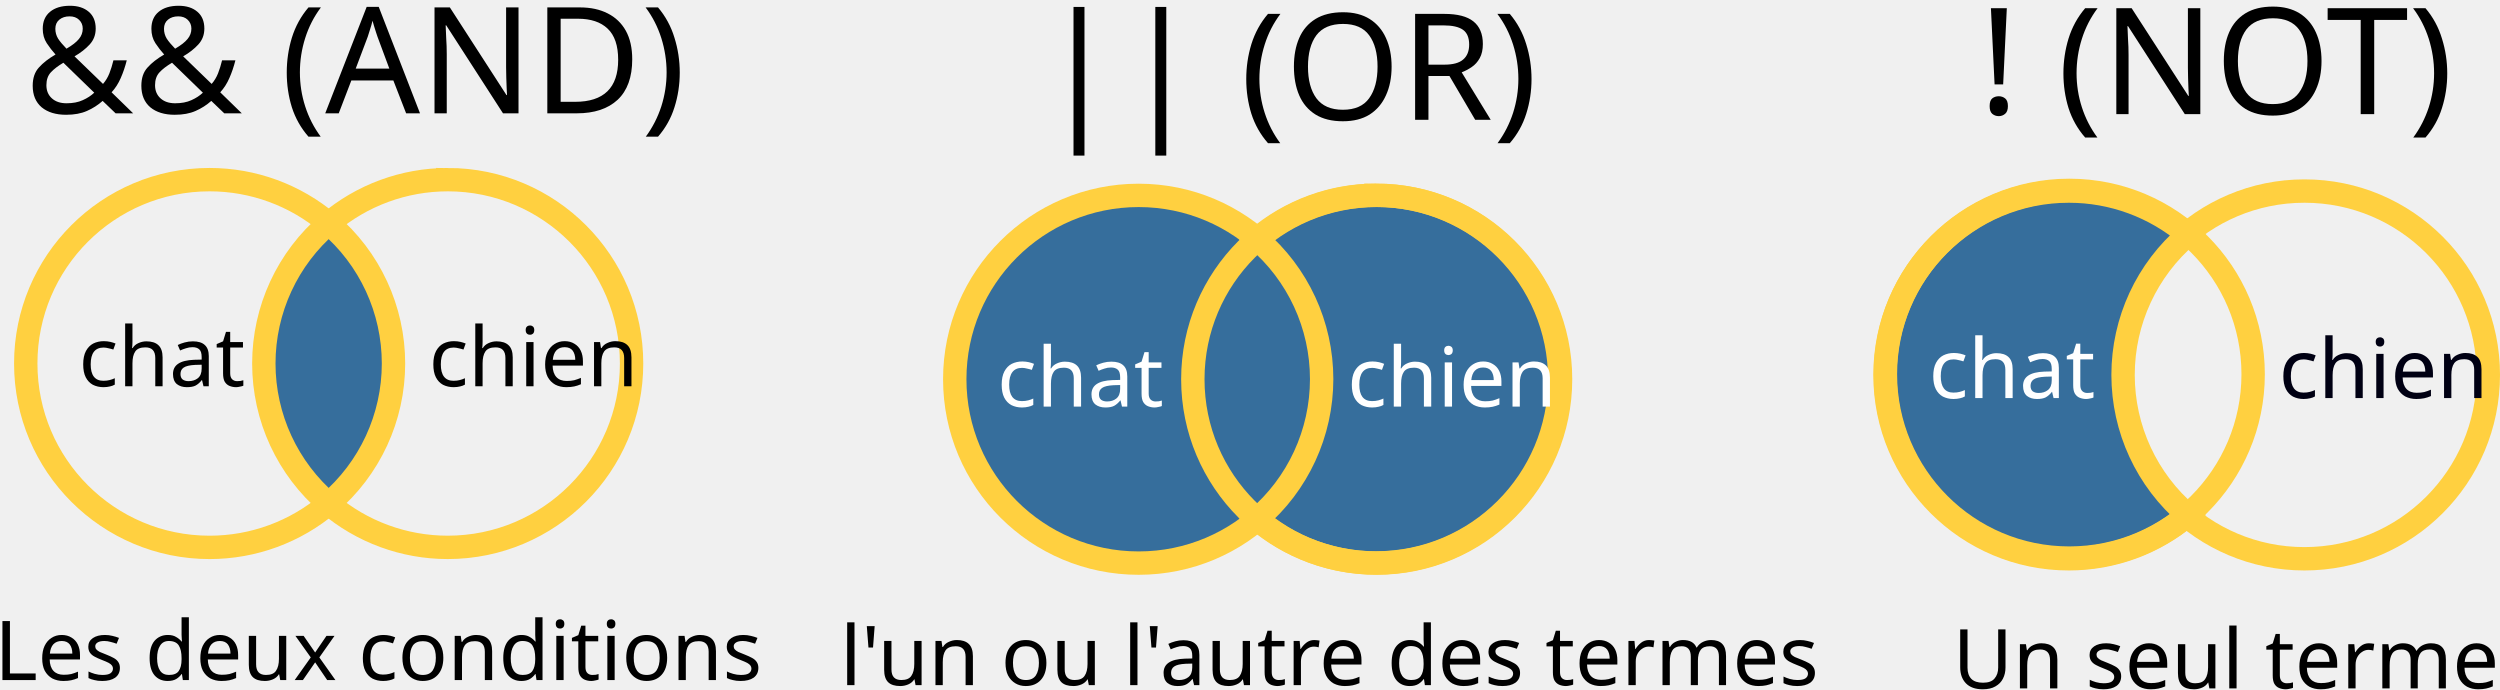
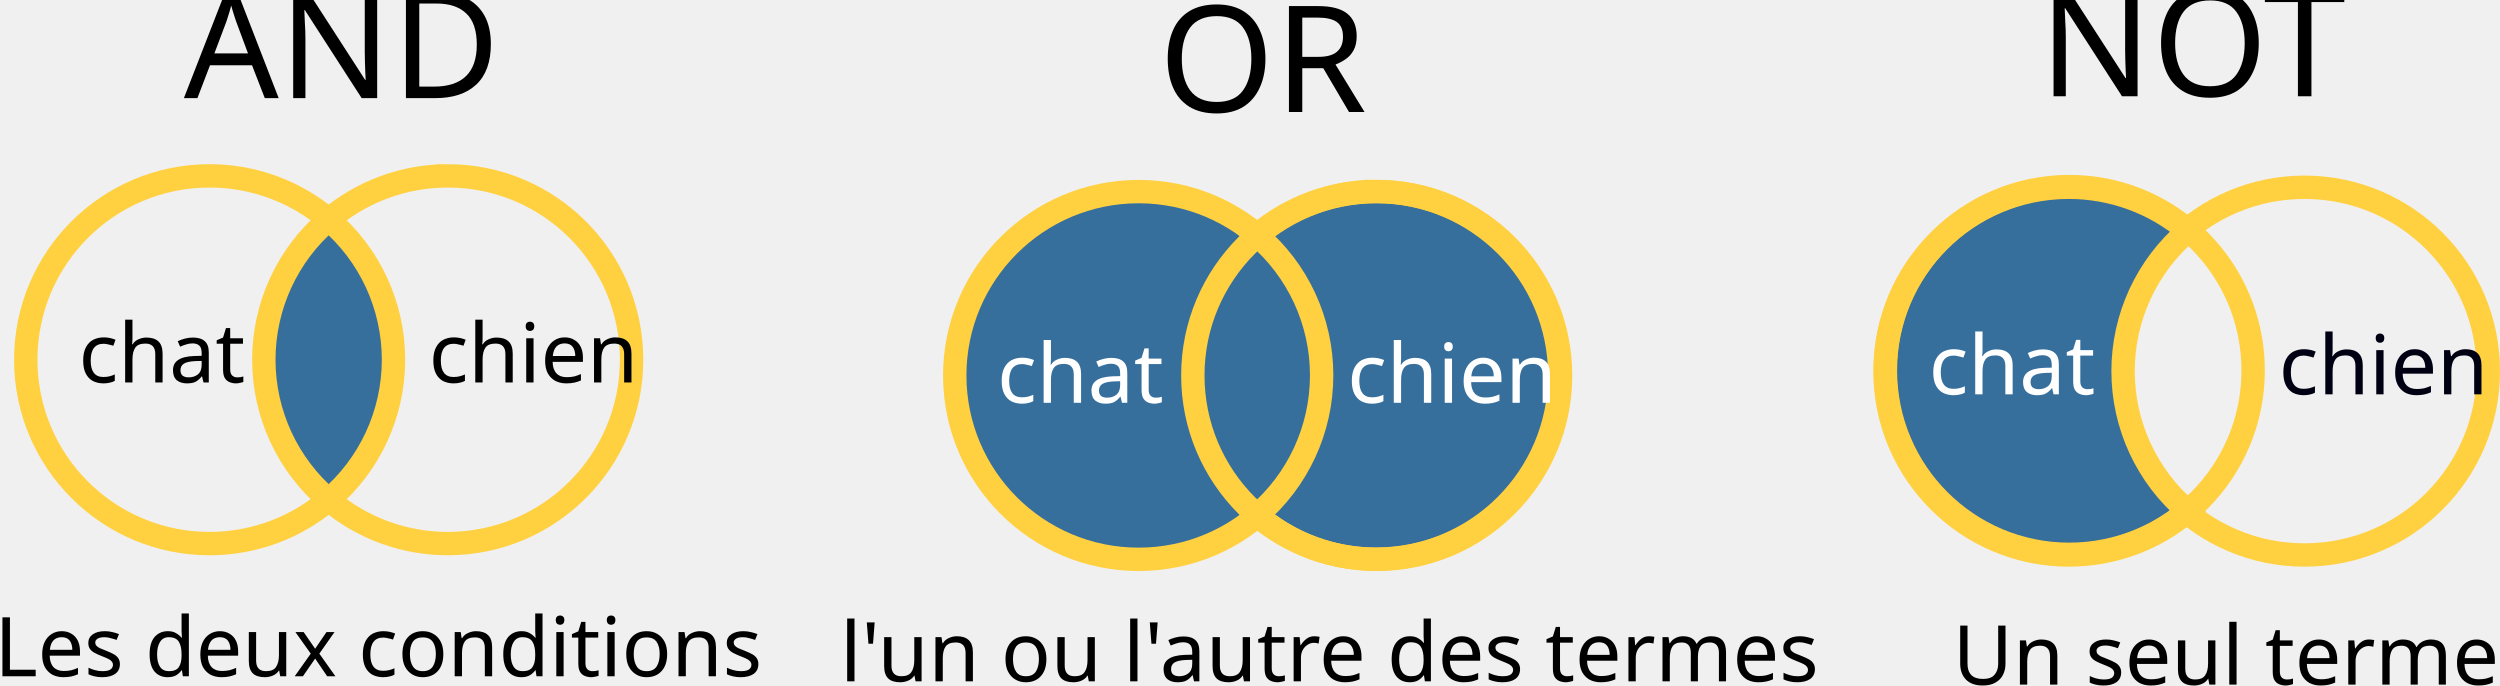
- <svg xmlns="http://www.w3.org/2000/svg" width="213.922mm" height="58.988mm" viewBox="0 0 213.922 58.988" version="1.1" id="svg10279">
+ <svg xmlns="http://www.w3.org/2000/svg" width="213.922mm" height="58.664mm" viewBox="0 0 213.922 58.664" version="1.1" id="svg10279">
  <defs id="defs10273" />
-   <g id="layer1" transform="translate(5.095389,-1.928527)">
+   <g id="layer1" transform="translate(5.095389,-2.252495)">
    <g id="g11220">
-       <text xml:space="preserve" style="font-size:12.7px;line-height:1.25;font-family:Alegreya;-inkscape-font-specification:Alegreya;stroke-width:0.265" x="-2.969" y="11.624" id="text11055">
-         <tspan id="tspan11053" x="-2.969" y="11.624" style="font-size:12.7px;stroke-width:0.265">&amp;&amp; (AND)</tspan>
+       <text xml:space="preserve" style="font-size:12.7px;line-height:1.25;font-family:Alegreya;-inkscape-font-specification:Alegreya;stroke-width:0.265" x="10.639" y="10.652" id="text11055">
+         <tspan id="tspan11053" x="10.639" y="10.652" style="font-size:12.7px;stroke-width:0.265">AND</tspan>
      </text>
      <g id="g11195" transform="translate(-1.546437)">
        <g id="g11041" transform="translate(-70.53707,-10.16737)">
          <path id="path10856" style="fill:#366e9c;fill-opacity:1;stroke:none;stroke-width:2;stroke-miterlimit:4;stroke-dasharray:none" d="m 95.111,31.211 a 15.733,15.733 0 0 0 -5.547,11.99 15.733,15.733 0 0 0 5.547,11.99 15.733,15.733 0 0 0 5.546,-11.99 15.733,15.733 0 0 0 -5.547,-11.99 z" />
          <path id="path10856-7" style="fill:none;stroke:#ffd040;stroke-width:2;stroke-miterlimit:4;stroke-dasharray:none" d="M 84.917,27.468 A 15.733,15.733 0 0 0 69.192,43.202 15.733,15.733 0 0 0 84.925,58.935 15.733,15.733 0 0 0 95.112,55.192 15.733,15.733 0 0 1 89.564,43.202 15.733,15.733 0 0 1 95.112,31.211 15.733,15.733 0 0 0 84.925,27.468 a 15.733,15.733 0 0 0 -0.008,0 z" />
          <path id="path10856-7-1" style="fill:none;stroke:#ffd040;stroke-width:2;stroke-miterlimit:4;stroke-dasharray:none" d="m 105.306,27.468 a 15.733,15.733 0 0 1 15.725,15.733 15.733,15.733 0 0 1 -15.733,15.733 15.733,15.733 0 0 1 -10.186,-3.742 15.733,15.733 0 0 0 5.547,-11.99 15.733,15.733 0 0 0 -5.547,-11.99 15.733,15.733 0 0 1 10.186,-3.743 15.733,15.733 0 0 1 0.008,0 z" />
        </g>
        <text xml:space="preserve" style="font-size:7.056px;line-height:1.25;font-family:Alegreya;-inkscape-font-specification:Alegreya;stroke-width:0.265" x="3.18" y="34.981" id="text11095">
          <tspan id="tspan11093" x="3.18" y="34.981" style="stroke-width:0.265">chat</tspan>
        </text>
        <text xml:space="preserve" style="font-size:7.056px;line-height:1.25;font-family:Alegreya;-inkscape-font-specification:Alegreya;stroke-width:0.265" x="33.14" y="34.981" id="text11099">
          <tspan id="tspan11097" x="33.14" y="34.981" style="stroke-width:0.265">chien</tspan>
        </text>
      </g>
      <text xml:space="preserve" style="font-size:7.056px;line-height:1.25;font-family:Alegreya;-inkscape-font-specification:Alegreya;stroke-width:0.265" x="-5.575" y="60.122" id="text11167">
        <tspan id="tspan11165" x="-5.575" y="60.122" style="stroke-width:0.265">Les deux conditions</tspan>
      </text>
    </g>
    <g id="g11235" transform="translate(1.912367)">
-       <text xml:space="preserve" style="font-size:12.7px;line-height:1.25;font-family:Alegreya;-inkscape-font-specification:Alegreya;stroke-width:0.265" x="81.822" y="12.177" id="text11055-0">
-         <tspan id="tspan11053-2" x="81.822" y="12.177" style="font-size:12.7px;stroke-width:0.265">|| (OR)</tspan>
+       <text xml:space="preserve" style="font-size:12.7px;line-height:1.25;font-family:Alegreya;-inkscape-font-specification:Alegreya;stroke-width:0.265" x="92.131" y="11.834" id="text11055-0">
+         <tspan id="tspan11053-2" x="92.131" y="11.834" style="font-size:12.7px;stroke-width:0.265">OR</tspan>
      </text>
      <g id="g11185" transform="translate(-1.880332)">
        <g id="g11051" transform="translate(-39.21629,52.80912)">
          <circle style="fill:#366e9c;fill-opacity:1;stroke:#ffd040;stroke-width:2;stroke-miterlimit:4;stroke-dasharray:none" id="path10856-7-5" cx="131.519" cy="-18.429" r="15.733" />
          <circle style="fill:#366e9c;fill-opacity:1;stroke:#ffd040;stroke-width:2;stroke-miterlimit:4;stroke-dasharray:none" id="path10856-9-5-5" cx="151.891" cy="-18.429" r="15.733" />
          <path id="path10856-7-3" style="fill:none;stroke:#ffd040;stroke-width:2;stroke-miterlimit:4;stroke-dasharray:none" d="m 151.828,-34.176 a 15.733,15.733 0 0 1 15.725,15.733 15.733,15.733 0 0 1 -15.733,15.733 15.733,15.733 0 0 1 -10.186,-3.742 15.733,15.733 0 0 0 5.547,-11.99 15.733,15.733 0 0 0 -5.547,-11.99 15.733,15.733 0 0 1 10.186,-3.743 15.733,15.733 0 0 1 0.008,0 z" />
        </g>
        <text xml:space="preserve" style="font-size:7.056px;line-height:1.25;font-family:Alegreya;-inkscape-font-specification:Alegreya;fill:#ffffff;fill-opacity:1;stroke-width:0.265" x="80.195" y="36.719" id="text11095-3">
          <tspan id="tspan11093-2" x="80.195" y="36.719" style="fill:#ffffff;fill-opacity:1;stroke-width:0.265">chat</tspan>
        </text>
        <text xml:space="preserve" style="font-size:7.056px;line-height:1.25;font-family:Alegreya;-inkscape-font-specification:Alegreya;fill:#ffffff;fill-opacity:1;stroke-width:0.265" x="110.155" y="36.719" id="text11099-5">
          <tspan id="tspan11097-3" x="110.155" y="36.719" style="fill:#ffffff;fill-opacity:1;stroke-width:0.265">chien</tspan>
        </text>
      </g>
      <text xml:space="preserve" style="font-size:7.056px;line-height:1.25;font-family:Alegreya;-inkscape-font-specification:Alegreya;stroke-width:0.265" x="64.89" y="60.555" id="text11171">
        <tspan id="tspan11169" x="64.89" y="60.555" style="stroke-width:0.265">l'un ou l'autre des termes</tspan>
      </text>
    </g>
    <g id="g11250">
-       <text xml:space="preserve" style="font-size:12.7px;line-height:1.25;font-family:Alegreya;-inkscape-font-specification:Alegreya;stroke-width:0.265" x="164.235" y="11.698" id="text11055-7">
-         <tspan id="tspan11053-9" x="164.235" y="11.698" style="font-size:12.7px;stroke-width:0.265">! (NOT)</tspan>
+       <text xml:space="preserve" style="font-size:12.7px;line-height:1.25;font-family:Alegreya;-inkscape-font-specification:Alegreya;stroke-width:0.265" x="169.39" y="10.495" id="text11055-7">
+         <tspan id="tspan11053-9" x="169.39" y="10.495" style="font-size:12.7px;stroke-width:0.265">NOT</tspan>
      </text>
      <g id="g11205">
        <g id="g11046" transform="translate(170.5458,42.53081)">
          <circle style="fill:none;fill-opacity:1;stroke:#ffd040;stroke-width:2;stroke-miterlimit:4;stroke-dasharray:none" id="path10856-9-5-5-2" cx="21.548" cy="-8.521" r="15.733" />
          <path id="path10856-7-3-5" style="fill:#366e9c;fill-opacity:1;stroke:#ffd040;stroke-width:2;stroke-miterlimit:4;stroke-dasharray:none" d="M 1.381,-24.254 A 15.733,15.733 0 0 0 -14.345,-8.521 15.733,15.733 0 0 0 1.388,7.212 15.733,15.733 0 0 0 11.575,3.469 15.733,15.733 0 0 1 6.027,-8.521 15.733,15.733 0 0 1 11.575,-20.511 15.733,15.733 0 0 0 1.388,-24.254 a 15.733,15.733 0 0 0 -0.008,0 z" />
          <circle style="fill:none;fill-opacity:1;stroke:#ffd040;stroke-width:2;stroke-miterlimit:4;stroke-dasharray:none" id="path10856-7-5-0" cx="1.425" cy="-8.579" r="15.733" />
        </g>
        <text xml:space="preserve" style="font-size:7.056px;line-height:1.25;font-family:Alegreya;-inkscape-font-specification:Alegreya;fill:#ffffff;fill-opacity:1;stroke-width:0.265" x="159.94" y="35.993" id="text11095-3-0">
          <tspan id="tspan11093-2-4" x="159.94" y="35.993" style="fill:#ffffff;fill-opacity:1;stroke-width:0.265">chat</tspan>
        </text>
        <text xml:space="preserve" style="font-size:7.056px;line-height:1.25;font-family:Alegreya;-inkscape-font-specification:Alegreya;fill:#000013;fill-opacity:1;stroke-width:0.265" x="189.9" y="35.993" id="text11099-5-4">
          <tspan id="tspan11097-3-2" x="189.9" y="35.993" style="fill:#000013;fill-opacity:1;stroke-width:0.265">chien</tspan>
        </text>
      </g>
      <text xml:space="preserve" style="font-size:7.056px;line-height:1.25;font-family:Alegreya;-inkscape-font-specification:Alegreya;stroke-width:0.265" x="161.997" y="60.832" id="text11175">
        <tspan id="tspan11173" x="161.997" y="60.832" style="stroke-width:0.265">Un seul terme</tspan>
      </text>
    </g>
  </g>
</svg>
